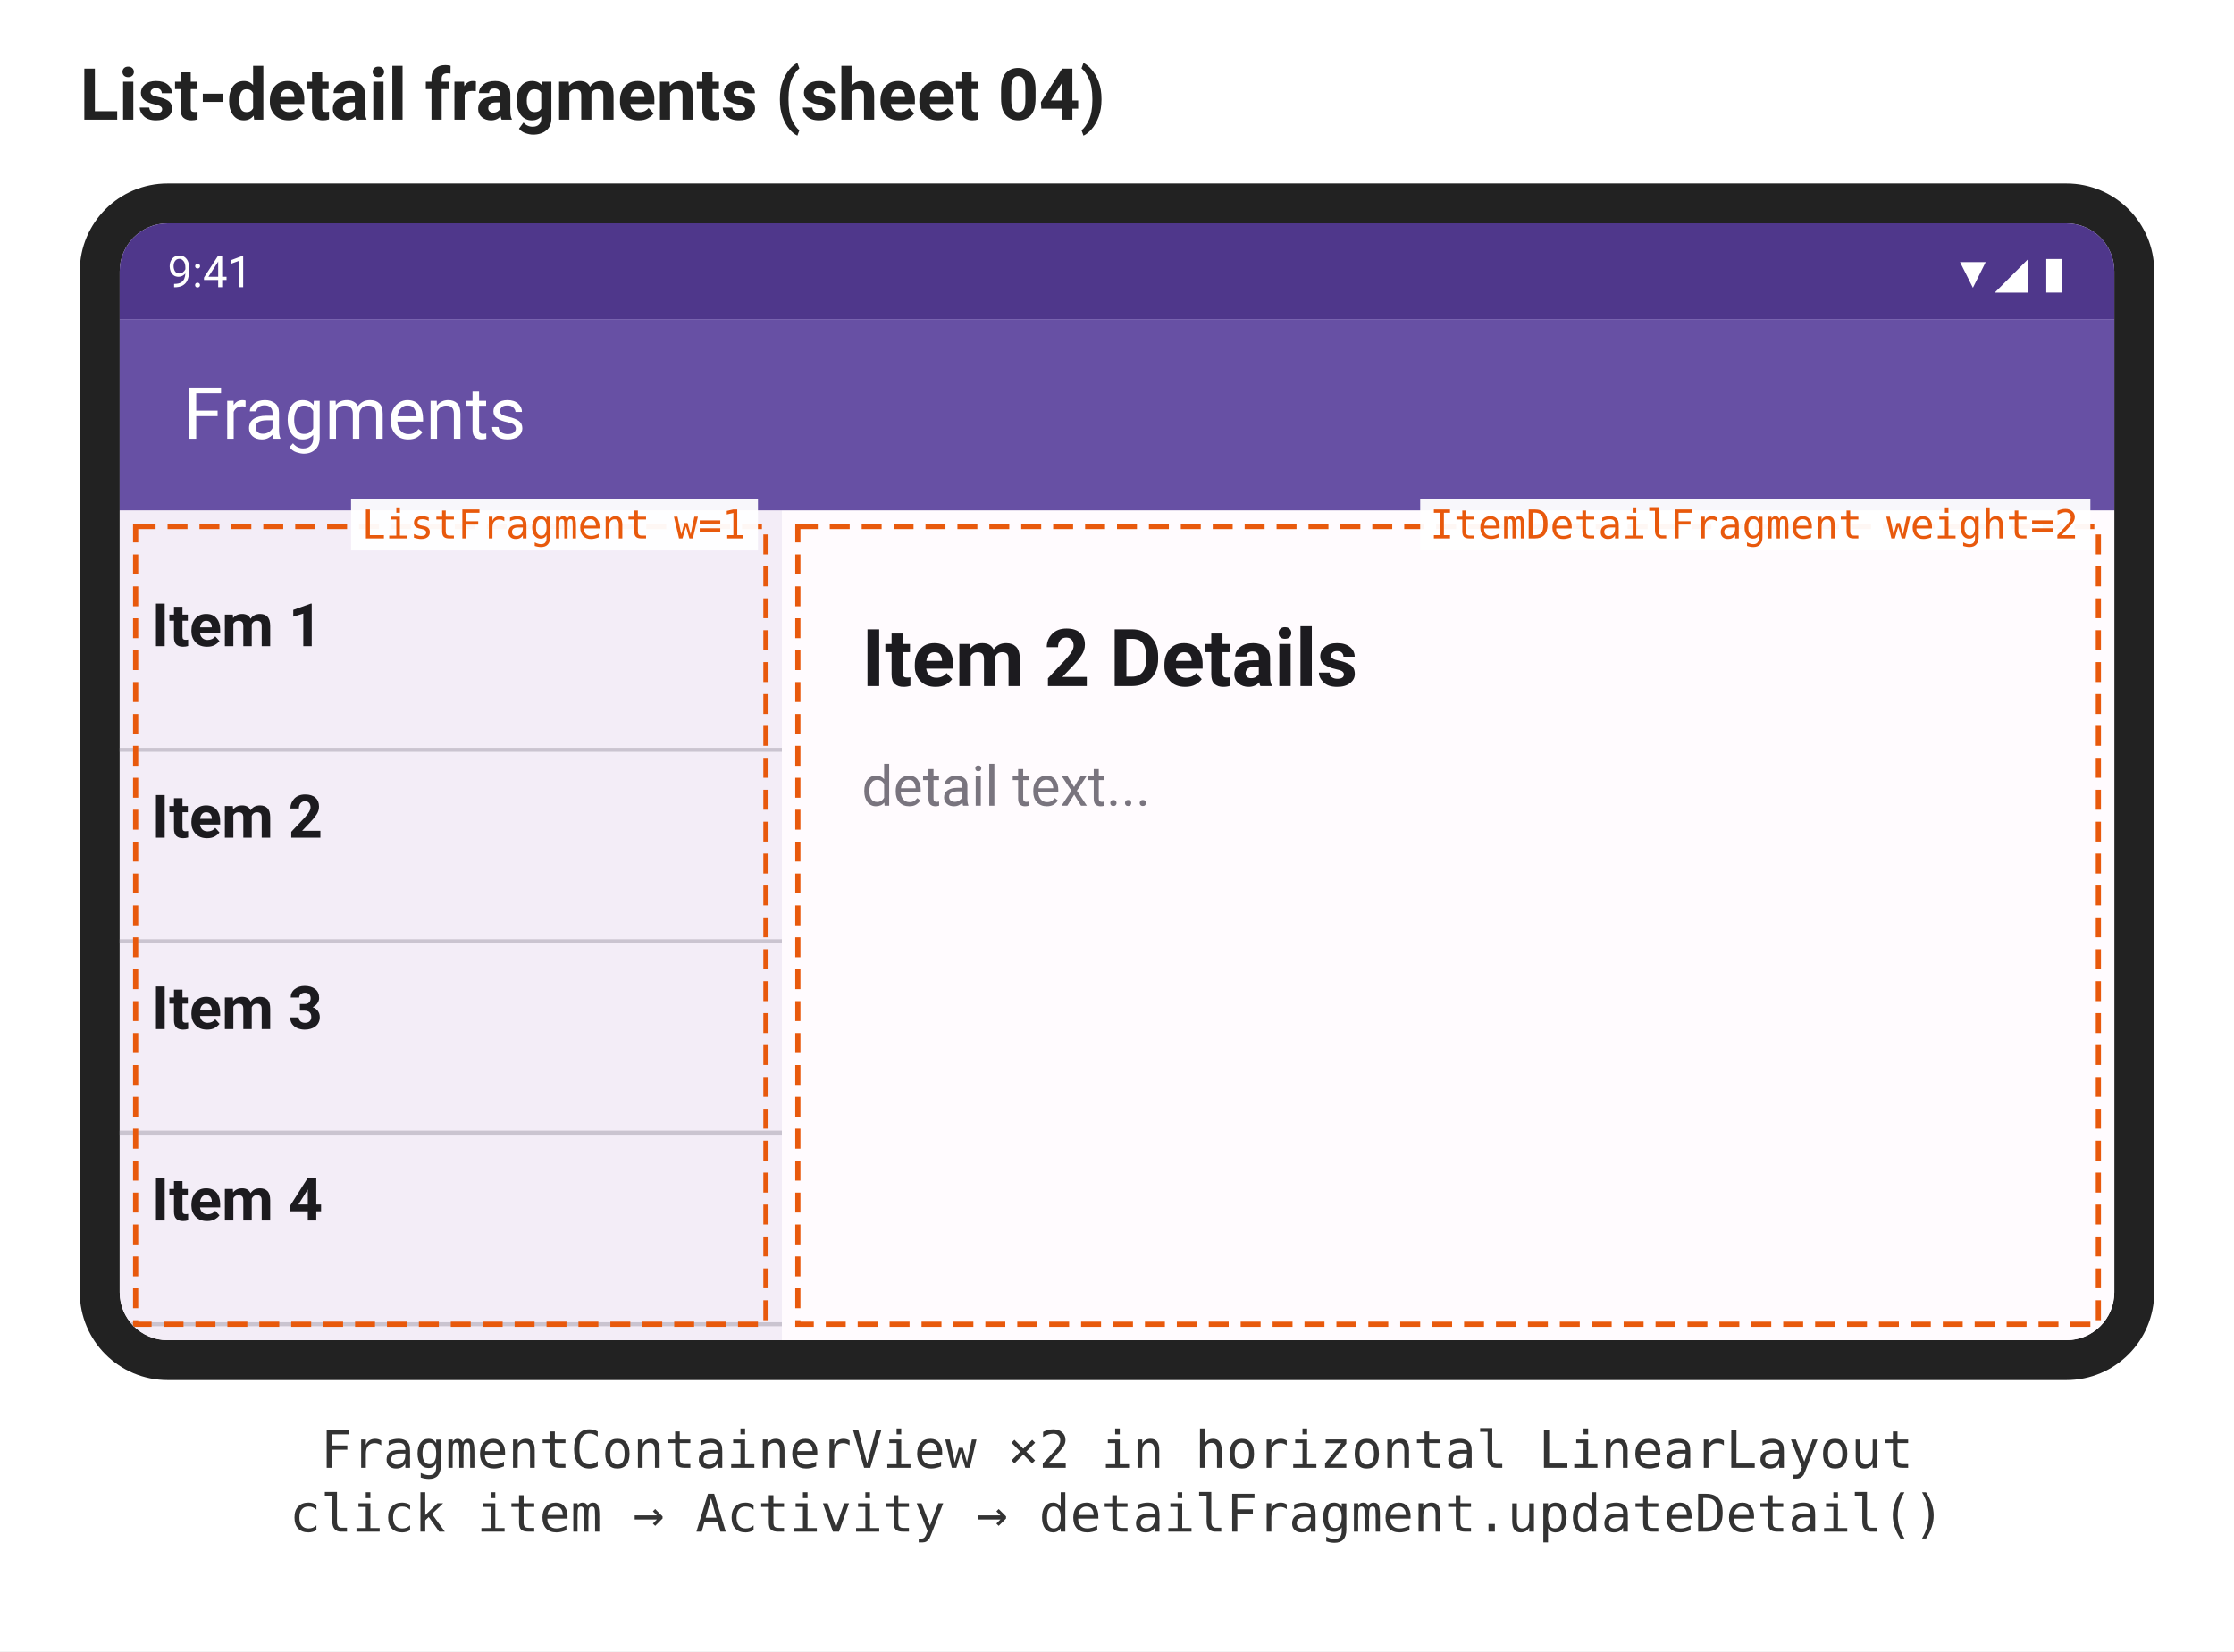
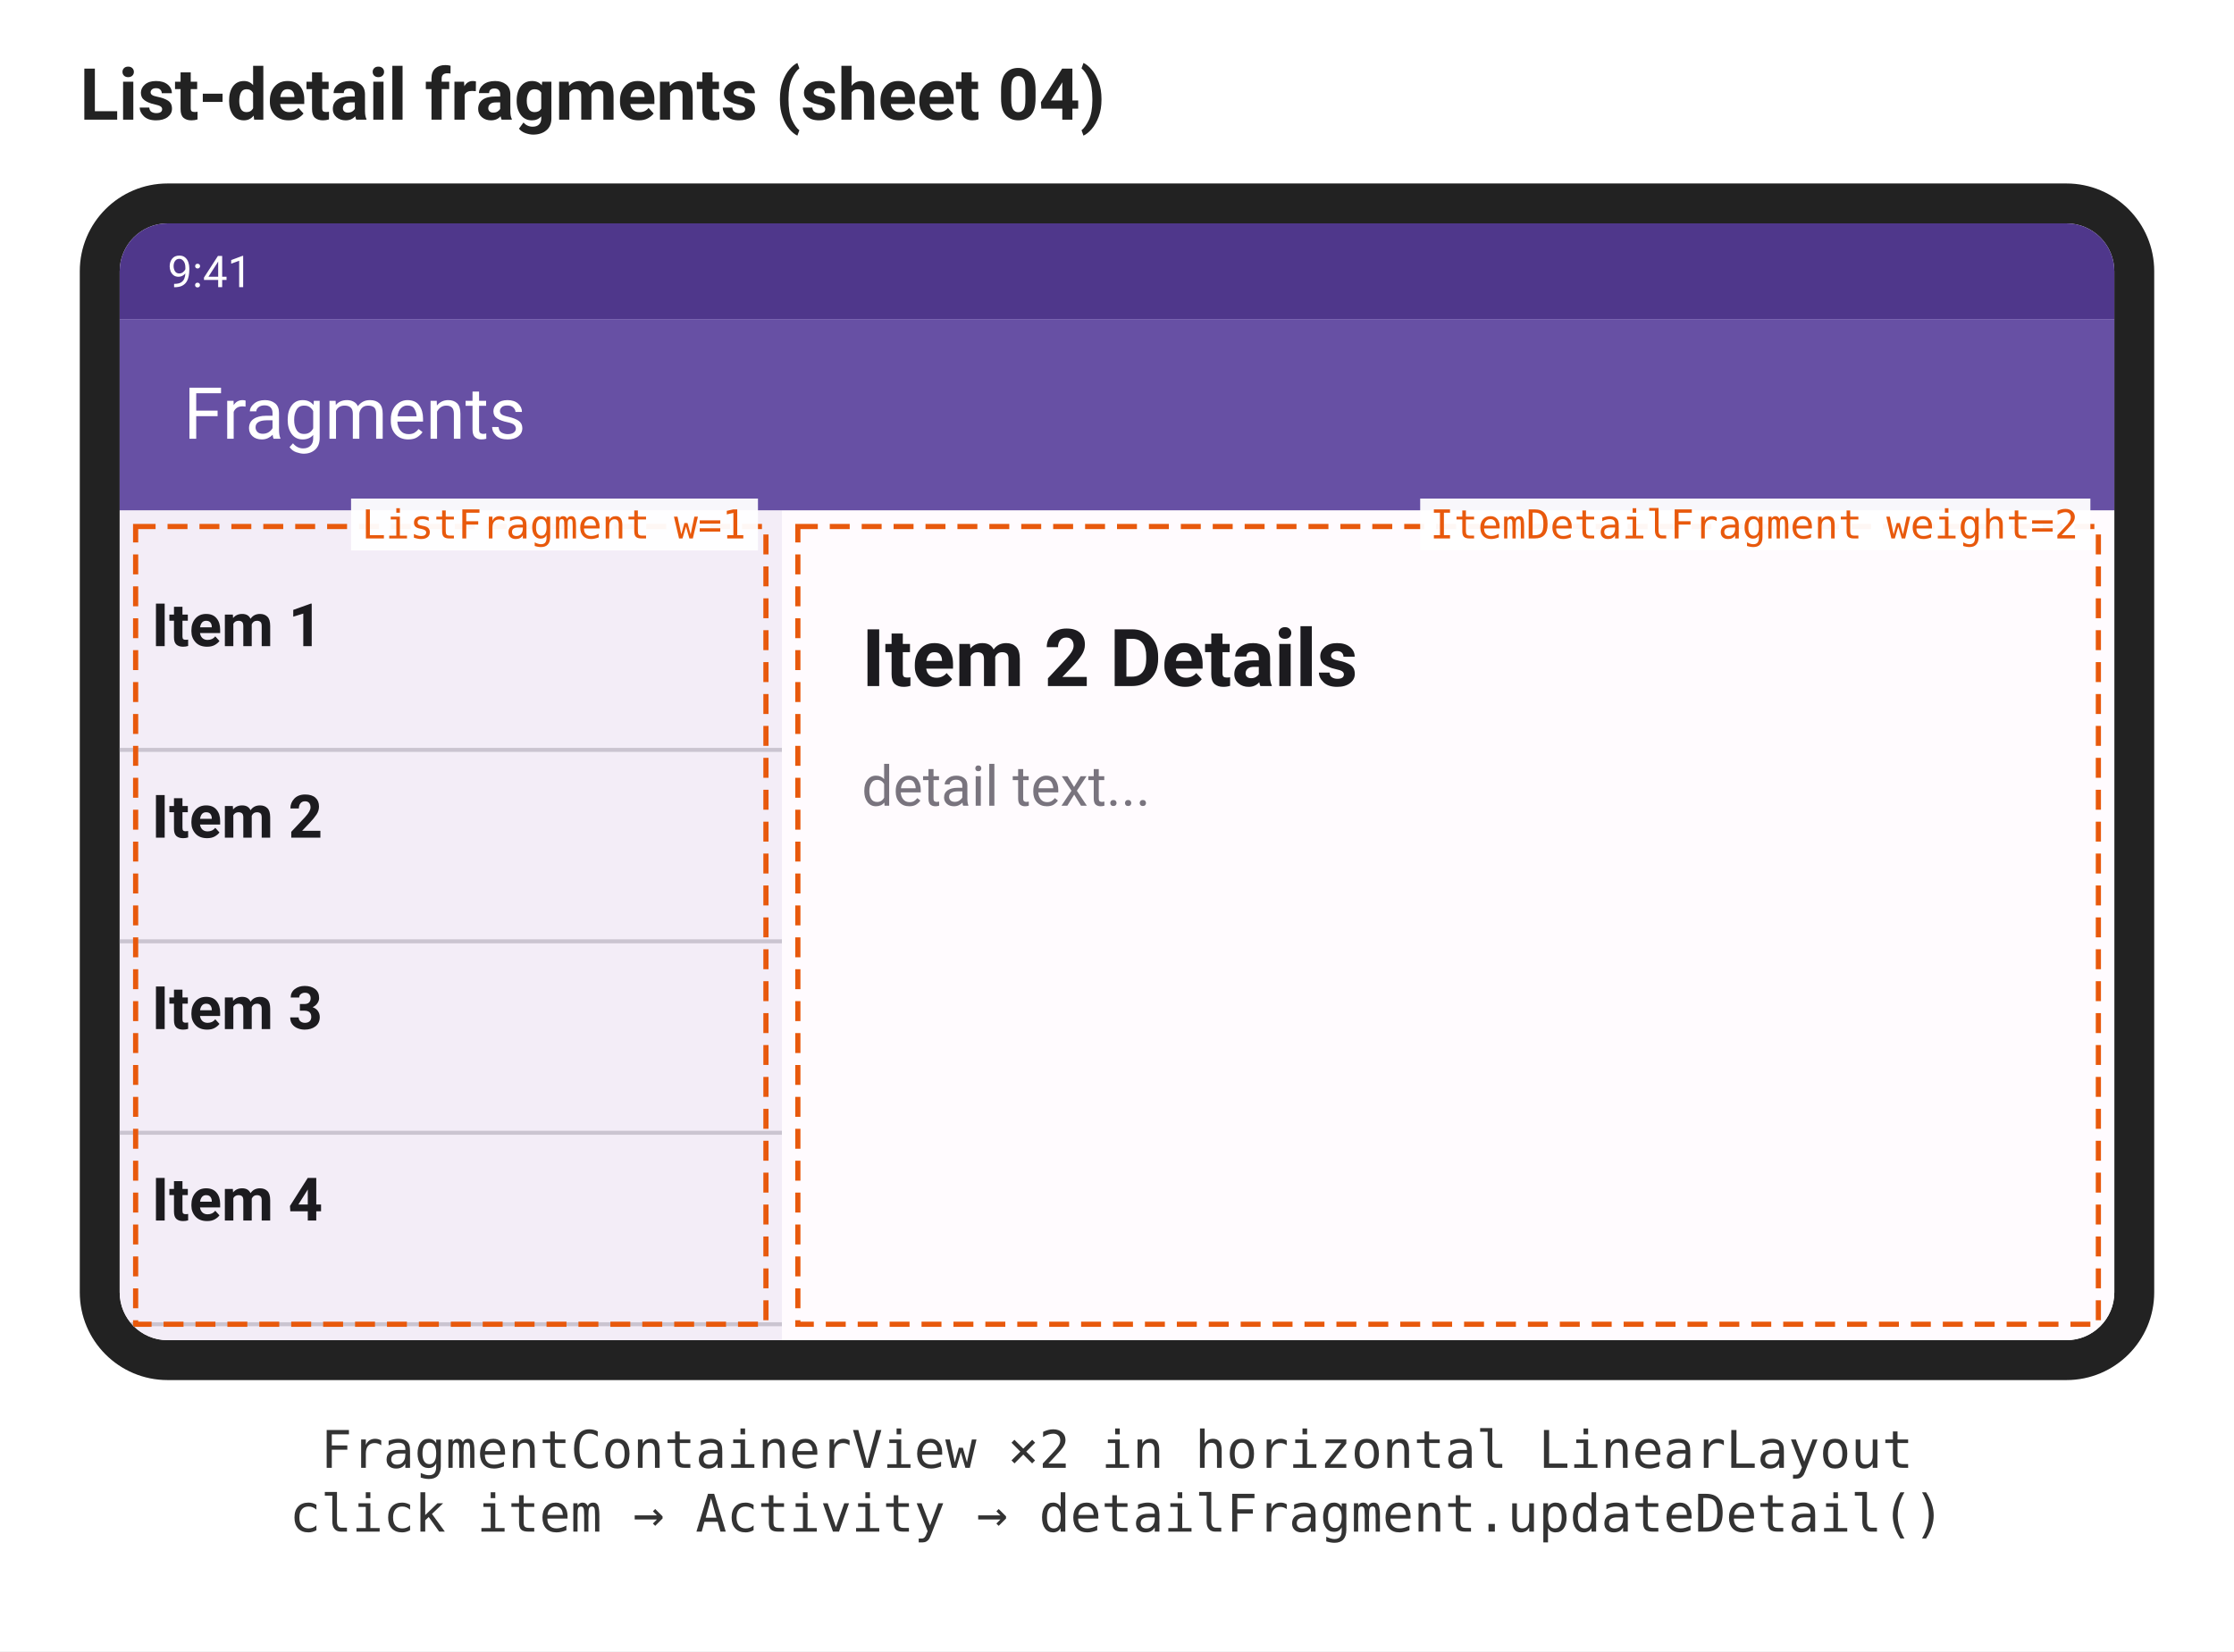
<svg xmlns="http://www.w3.org/2000/svg" width="560" height="414" viewBox="0 0 560 414" font-family="Roboto, Arial, sans-serif">
  <defs>
    <marker id="ah" markerWidth="8" markerHeight="8" refX="4" refY="4" orient="auto-start-reverse">
      <path d="M0,0 L8,4 L0,8 z" fill="#E8590C" />
    </marker>
  </defs>
  <rect width="560" height="414" fill="#FFFFFF" />
  <text x="20" y="30" font-size="18" font-weight="bold" fill="#222">List-detail fragments (sheet 04)</text>
  <g transform="translate(20,46)">
    <rect x="0" y="0" width="520" height="300" rx="22" fill="#222" />
    <g transform="translate(10,10)">
      <rect width="500" height="280" rx="12" fill="#FFFBFE" stroke="none" />
-       <clipPath id="c140119845066160">
+       <clipPath id="c139818623653392">
        <rect width="500" height="280" rx="12" />
      </clipPath>
-       <g clip-path="url(#c140119845066160)">
+       <g clip-path="url(#c139818623653392)">
        <rect width="500" height="24" fill="#4F378B" />
        <text x="12" y="16" font-size="11" fill="#fff">9:41</text>
-         <text x="488" y="16" font-size="11" fill="#fff" text-anchor="end">▼◢ ▮</text>
        <rect y="24" width="500" height="48" fill="#6750A4" />
        <text x="16" y="54" font-size="18" fill="#fff">Fragments</text>
        <g transform="translate(0,72)">
          <rect x="0" y="0" width="166" height="208" rx="0" fill="#F3EDF7" stroke="none" />
          <line x1="0" y1="60" x2="166" y2="60" stroke="#CAC4D0" />
          <text x="8" y="34" font-size="15" fill="#1C1B1F" font-weight="bold">Item 1</text>
          <line x1="0" y1="108" x2="166" y2="108" stroke="#CAC4D0" />
          <text x="8" y="82" font-size="15" fill="#1C1B1F" font-weight="bold">Item 2</text>
          <line x1="0" y1="156" x2="166" y2="156" stroke="#CAC4D0" />
          <text x="8" y="130" font-size="15" fill="#1C1B1F" font-weight="bold">Item 3</text>
          <line x1="0" y1="204" x2="166" y2="204" stroke="#CAC4D0" />
          <text x="8" y="178" font-size="15" fill="#1C1B1F" font-weight="bold">Item 4</text>
          <rect x="166" y="0" width="334" height="208" rx="0" fill="#FFFBFE" stroke="none" />
          <text x="186" y="44" font-size="20" fill="#1C1B1F" text-anchor="start" font-weight="bold">Item 2 Details</text>
          <text x="186" y="74" font-size="14" fill="#79747E" text-anchor="start">detail text...</text>
          <rect x="4" y="4" width="158" height="200" fill="none" stroke="#E8590C" stroke-dasharray="5,3" stroke-width="1.3" />
          <rect x="58" y="-3" width="102" height="13" fill="#FFFFFF" opacity=".95" />
          <text x="157" y="7" font-size="10" fill="#E8590C" text-anchor="end" font-family="monospace">ListFragment w=1</text>
          <rect x="170" y="4" width="326" height="200" fill="none" stroke="#E8590C" stroke-dasharray="5,3" stroke-width="1.3" />
          <rect x="326" y="-3" width="168" height="13" fill="#FFFFFF" opacity=".95" />
          <text x="491" y="7" font-size="10" fill="#E8590C" text-anchor="end" font-family="monospace">ItemDetailFragment weight=2</text>
        </g>
      </g>
    </g>
  </g>
  <text x="280.0" y="368" font-size="13" fill="#333" text-anchor="middle" font-family="monospace">FragmentContainerView ×2 in horizontal LinearLayout</text>
  <text x="280.0" y="384" font-size="13" fill="#333" text-anchor="middle" font-family="monospace">click item → Activity → detailFragment.updateDetail()</text>
</svg>
